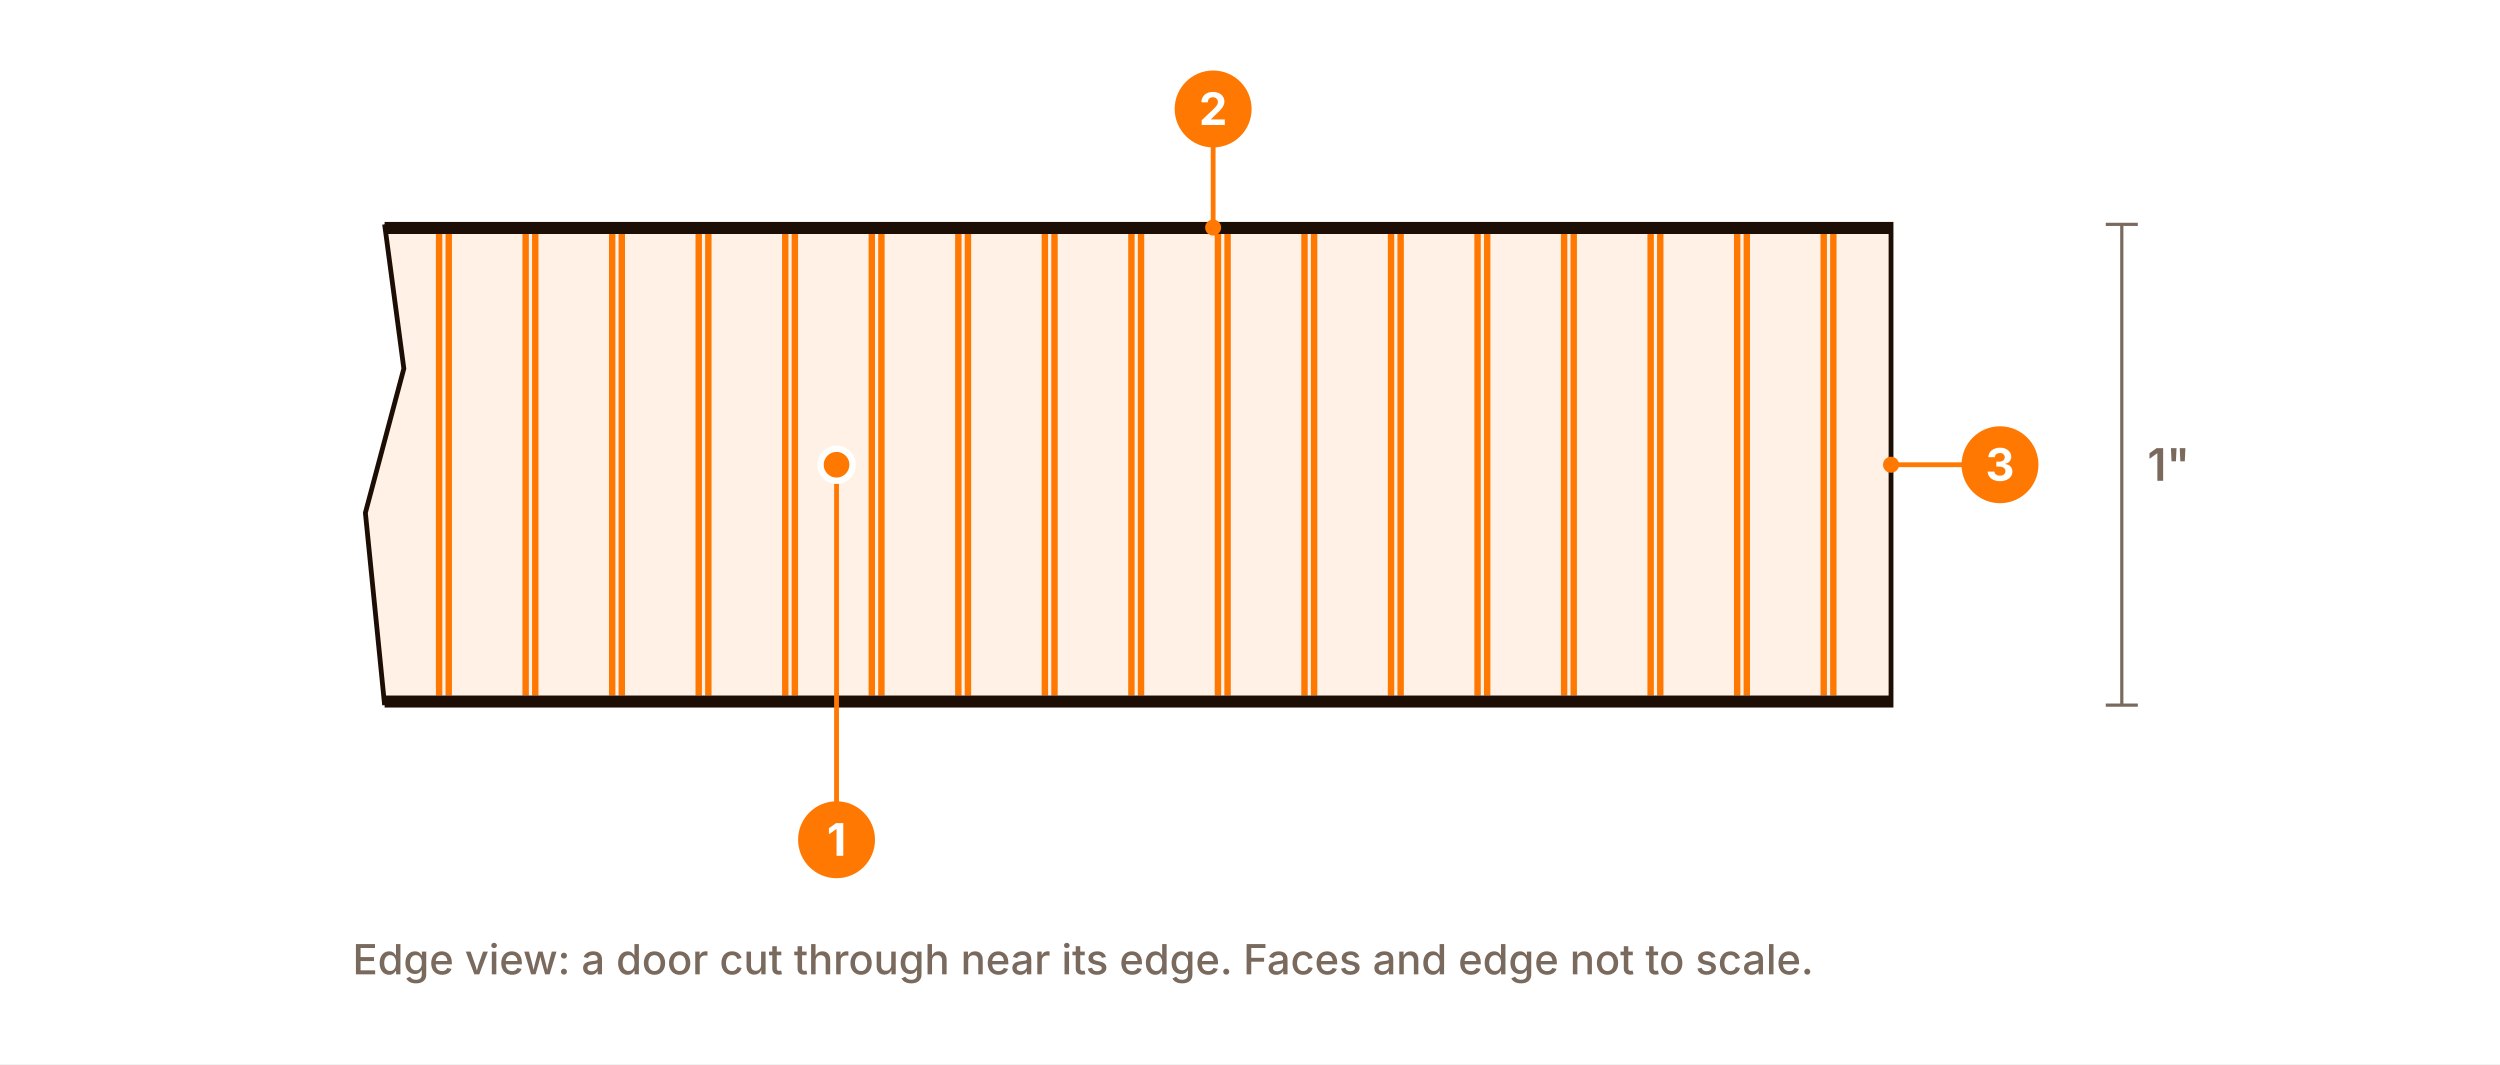
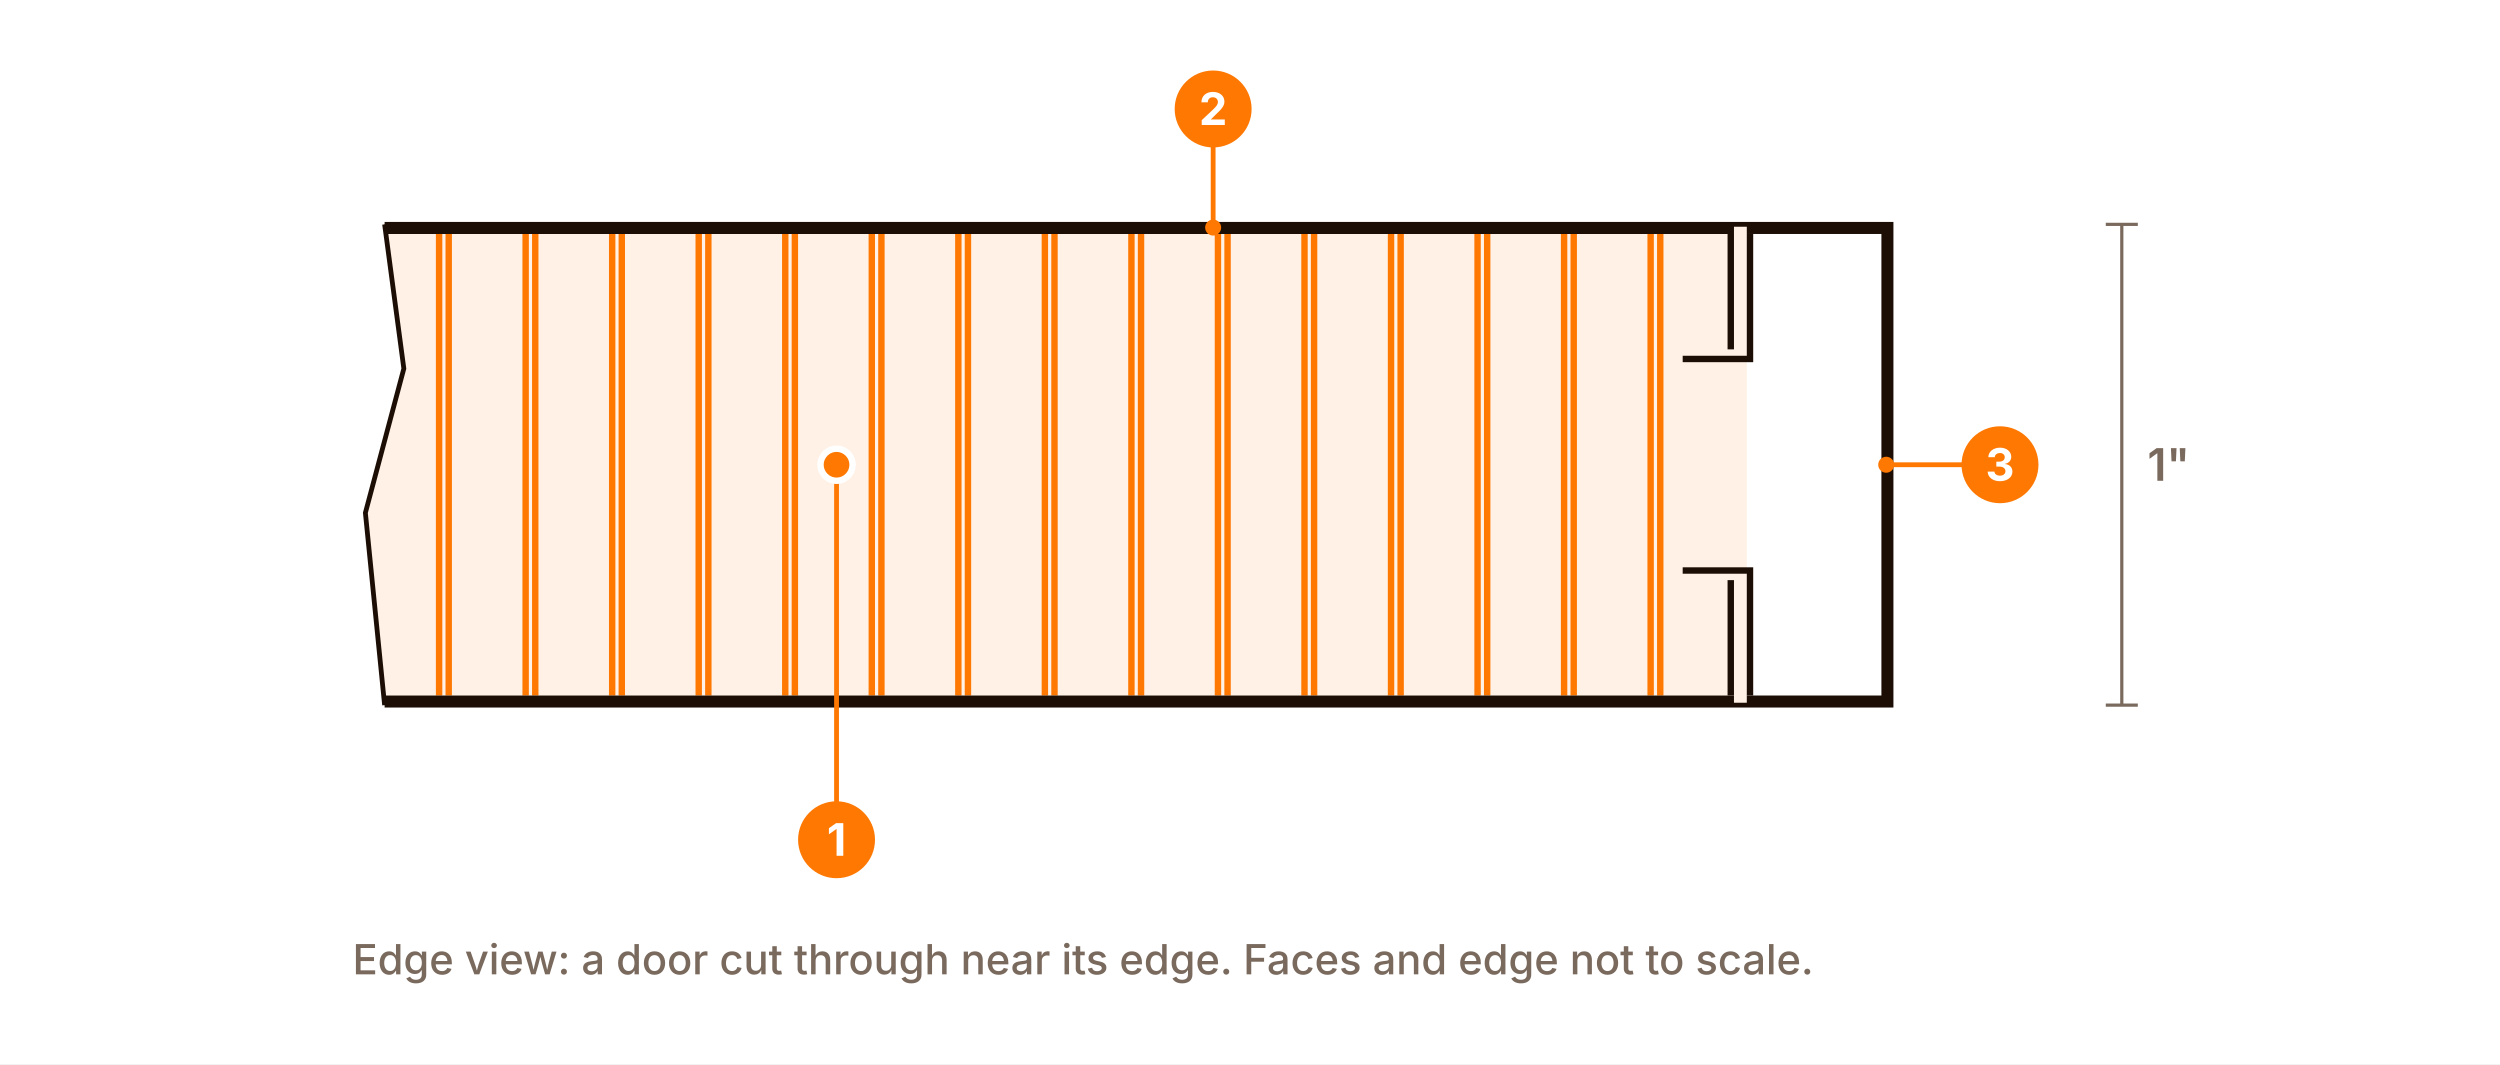
<svg xmlns="http://www.w3.org/2000/svg" viewBox="0 0 780 332" width="780" height="332" role="img" aria-labelledby="t-material-section-powder-coated-steel d-material-section-powder-coated-steel" font-family="Inter, ui-sans-serif, system-ui, sans-serif">
  <defs>
    <pattern id="hatch-material-section-powder-coated-steel" width="8" height="8" patternUnits="userSpaceOnUse" patternTransform="rotate(45)">
      <rect width="8" height="8" fill="#f2f0ec" />
      <line x1="0" y1="0" x2="0" y2="8" stroke="#cfc7bc" stroke-width="1.5" />
    </pattern>
    <marker id="tick-material-section-powder-coated-steel" viewBox="0 0 10 10" refX="5" refY="5" markerWidth="8" markerHeight="8" orient="auto">
      <path d="M2 8 L8 2" stroke="#7a6a5e" stroke-width="1.5" />
    </marker>
  </defs>
  <rect width="780" height="332" fill="#ffffff" />
  <clipPath id="m-powder-coated-steel-120-70-material-section-powder-coated-steel">
-     <path d="M120 70 L126 115 L114 160 L120 220 L590 220 L590 70 Z" />
+     <path d="M120 70 L590 70 L590 220 L120 220 L114 160 L126 115 Z" />
  </clipPath>
  <g clip-path="url(#m-powder-coated-steel-120-70-material-section-powder-coated-steel)">
-     <rect x="110" y="70" width="480" height="150" fill="#fff1e5" stroke="none" stroke-width="1.5" />
-     <path d="M110.0 73 V217M113.0 73 V217M137.0 73 V217M140.0 73 V217M164.0 73 V217M167.0 73 V217M191.0 73 V217M194.0 73 V217M218.0 73 V217M221.0 73 V217M245.0 73 V217M248.0 73 V217M272.0 73 V217M275.0 73 V217M299.0 73 V217M302.0 73 V217M326.0 73 V217M329.0 73 V217M353.0 73 V217M356.0 73 V217M380.0 73 V217M383.0 73 V217M407.0 73 V217M410.0 73 V217M434.0 73 V217M437.0 73 V217M461.0 73 V217M464.0 73 V217M488.0 73 V217M491.0 73 V217M515.0 73 V217M518.0 73 V217M542.0 73 V217M545.0 73 V217M569.0 73 V217M572.0 73 V217" fill="none" stroke="#fe7802" stroke-width="2" />
-     <rect x="110" y="70" width="480" height="3" fill="#1c0e05" stroke="none" stroke-width="1.5" />
-     <rect x="110" y="217" width="480" height="3" fill="#1c0e05" stroke="none" stroke-width="1.5" />
+     <rect x="110" y="70" width="435" height="150" fill="#fff1e5" stroke="none" stroke-width="1.5" />
+     <path d="M110.0 73 V217M113.0 73 V217M137.0 73 V217M140.0 73 V217M164.0 73 V217M167.0 73 V217M191.0 73 V217M194.0 73 V217M218.0 73 V217M221.0 73 V217M245.0 73 V217M248.0 73 V217M272.0 73 V217M275.0 73 V217M299.0 73 V217M302.0 73 V217M326.0 73 V217M329.0 73 V217M353.0 73 V217M356.0 73 V217M380.0 73 V217M383.0 73 V217M407.0 73 V217M410.0 73 V217M434.0 73 V217M437.0 73 V217M461.0 73 V217M464.0 73 V217M488.0 73 V217M491.0 73 V217M515.0 73 V217M518.0 73 V217" fill="none" stroke="#fe7802" stroke-width="2" />
+     <rect x="110" y="70" width="431" height="3" fill="#1c0e05" stroke="none" stroke-width="1.5" />
+     <rect x="110" y="217" width="431" height="3" fill="#1c0e05" stroke="none" stroke-width="1.5" />
  </g>
+   <path d="M540 73 V109 M540 217 V181" fill="none" stroke="#1c0e05" stroke-width="2" />
+   <path d="M545 71.5 H588.5 V218.5 H545" fill="none" stroke="#1c0e05" stroke-width="3" />
+   <path d="M546 73 V112 H525 M546 217 V178 H525" fill="none" stroke="#1c0e05" stroke-width="2" />
  <path d="M120 70 L126 115 L114 160 L120 220 M120 70 L590 70 L590 220 L120 220" fill="none" stroke="#1c0e05" stroke-width="1.5" />
  <line x1="378.5" y1="34" x2="378.5" y2="71" stroke="#fe7802" stroke-width="1.5" />
  <circle cx="378.5" cy="71" r="2.5" fill="#fe7802" />
  <circle cx="378.5" cy="34" r="12" fill="#fe7802" />
  <text x="378.5" y="39" font-size="14" font-weight="700" fill="#fff" text-anchor="middle">2</text>
-   <line x1="624" y1="145" x2="590" y2="145" stroke="#fe7802" stroke-width="1.5" />
-   <circle cx="590" cy="145" r="2.5" fill="#fe7802" />
+   <line x1="624" y1="145" x2="588.5" y2="145" stroke="#fe7802" stroke-width="1.5" />
+   <circle cx="588.5" cy="145" r="2.5" fill="#fe7802" />
  <circle cx="624" cy="145" r="12" fill="#fe7802" />
  <text x="624" y="150" font-size="14" font-weight="700" fill="#fff" text-anchor="middle">3</text>
  <line x1="261" y1="262" x2="261" y2="145" stroke="#fe7802" stroke-width="1.5" />
  <circle cx="261" cy="145" r="2.5" fill="#fe7802" />
  <circle cx="261" cy="262" r="12" fill="#fe7802" />
  <text x="261" y="267" font-size="14" font-weight="700" fill="#fff" text-anchor="middle">1</text>
  <circle cx="261" cy="145" r="5" fill="#fe7802" stroke="#fff" stroke-width="2" />
  <line x1="662" y1="70" x2="662" y2="220" stroke="#7a6a5e" stroke-width="1" />
  <line x1="657" y1="70" x2="667" y2="70" stroke="#7a6a5e" stroke-width="1" />
  <line x1="657" y1="220" x2="667" y2="220" stroke="#7a6a5e" stroke-width="1" />
  <text x="670" y="150" font-size="14" font-weight="600" fill="#7a6a5e" text-anchor="start">1"</text>
  <text x="110" y="304" font-size="13" font-weight="500" fill="#7a6a5e" text-anchor="start">Edge view: a door cut through near its edge. Faces and edge not to scale.</text>
</svg>
